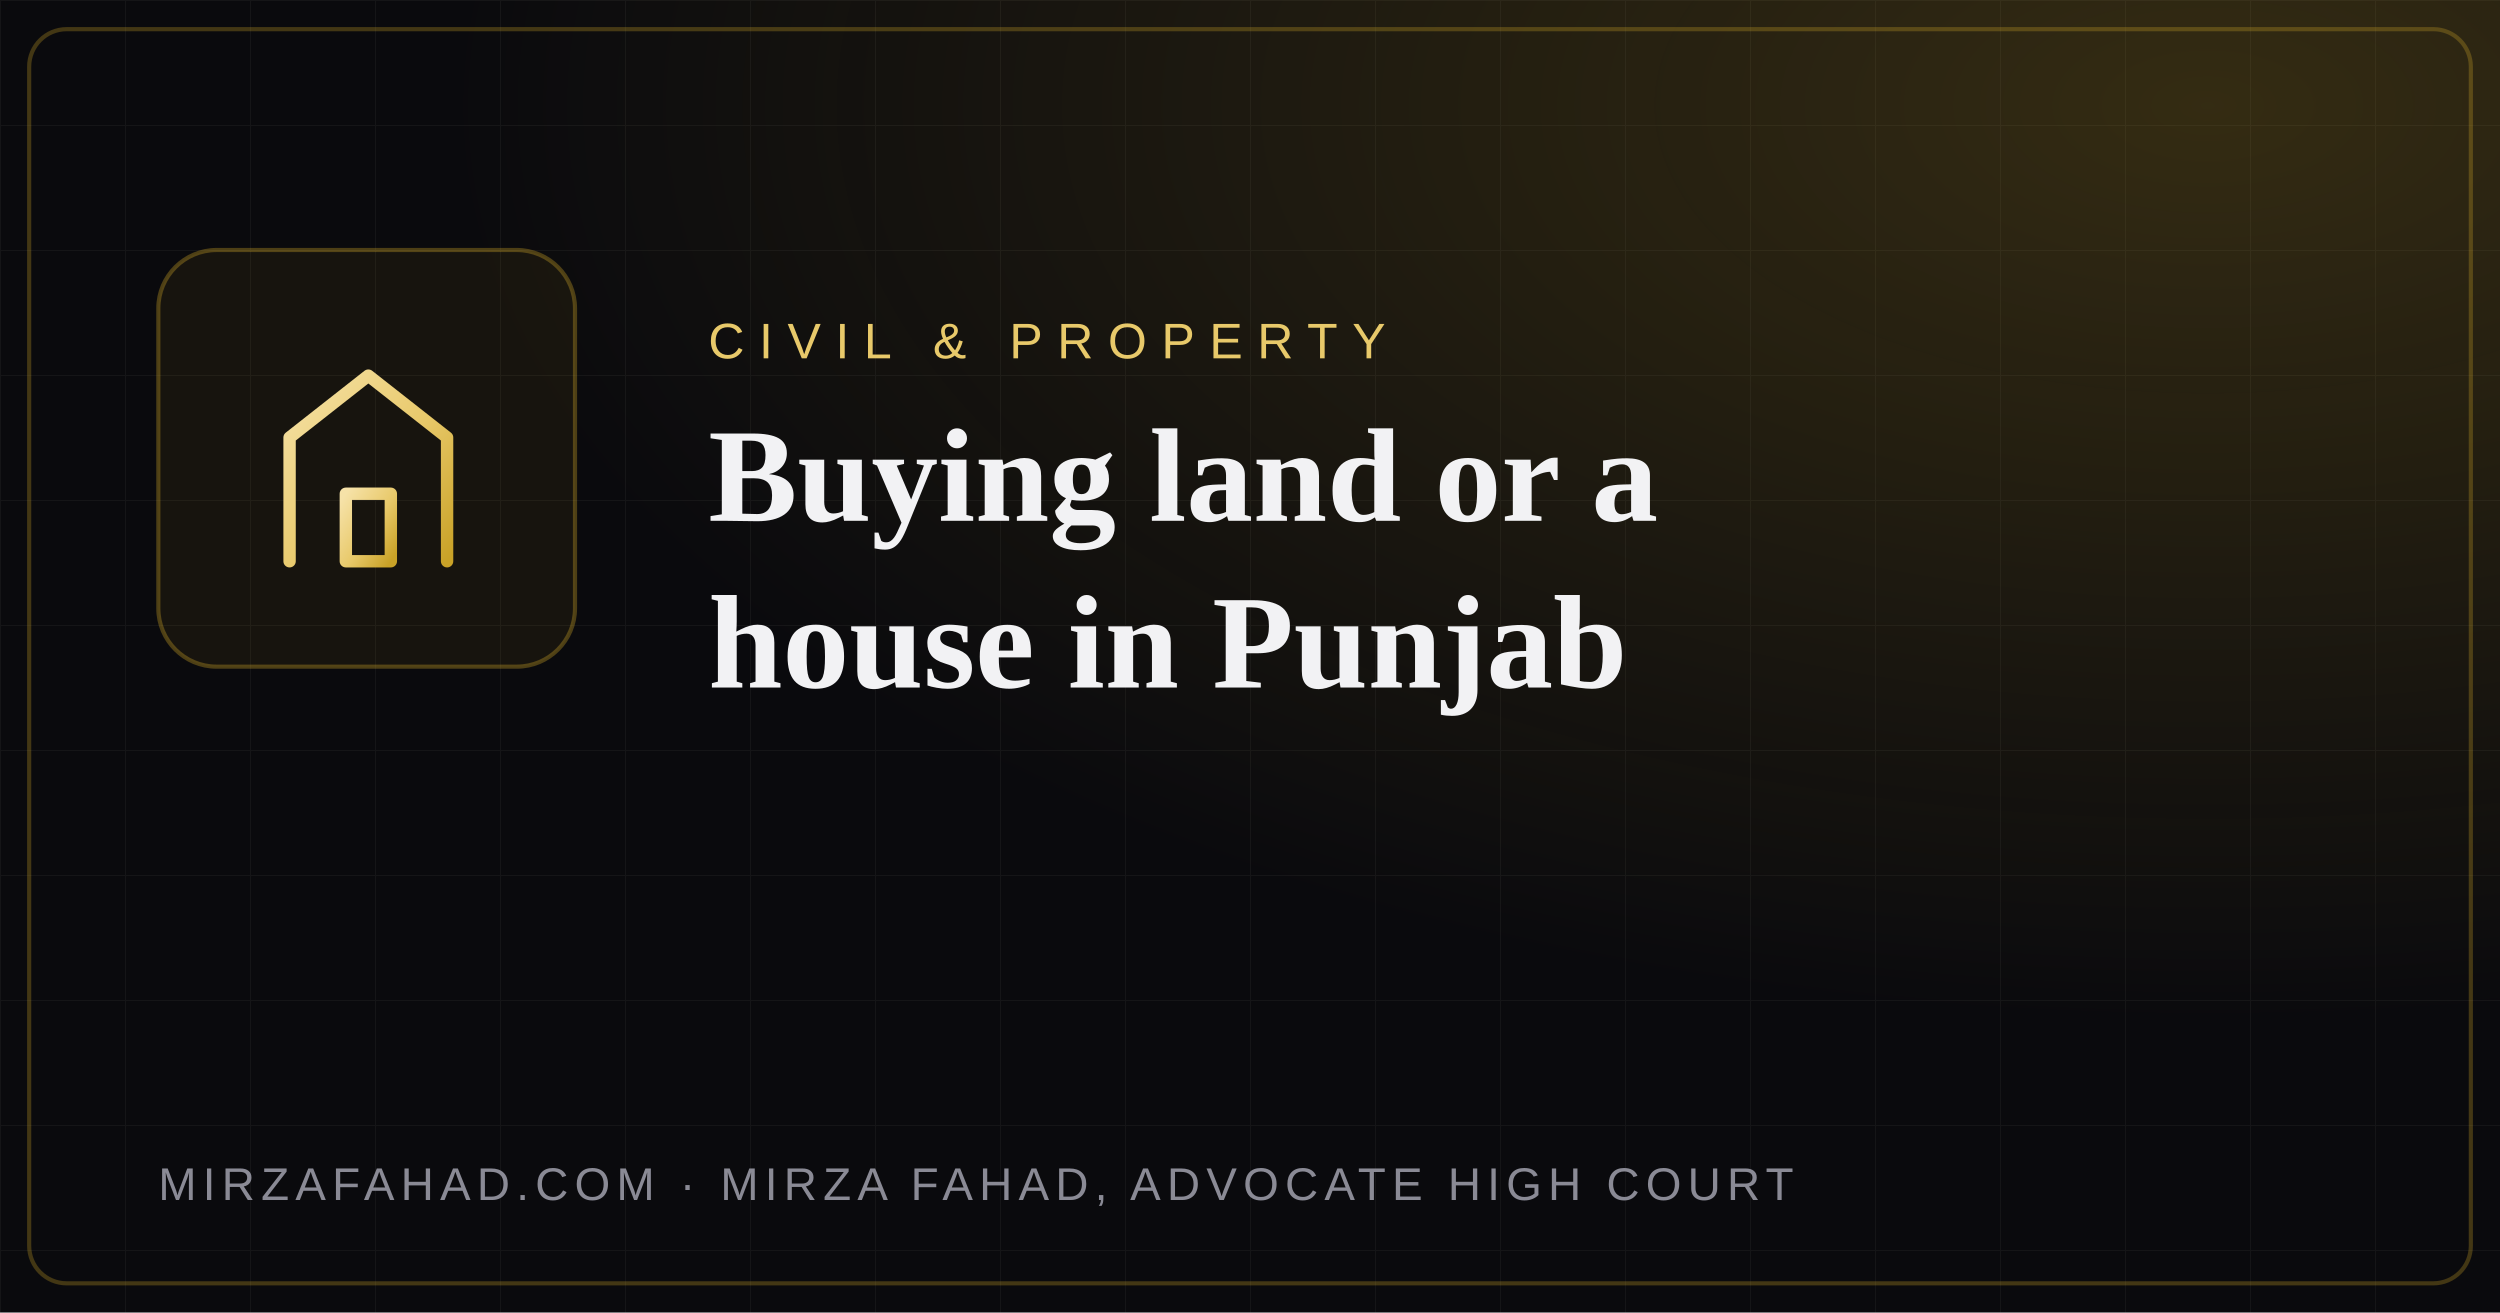
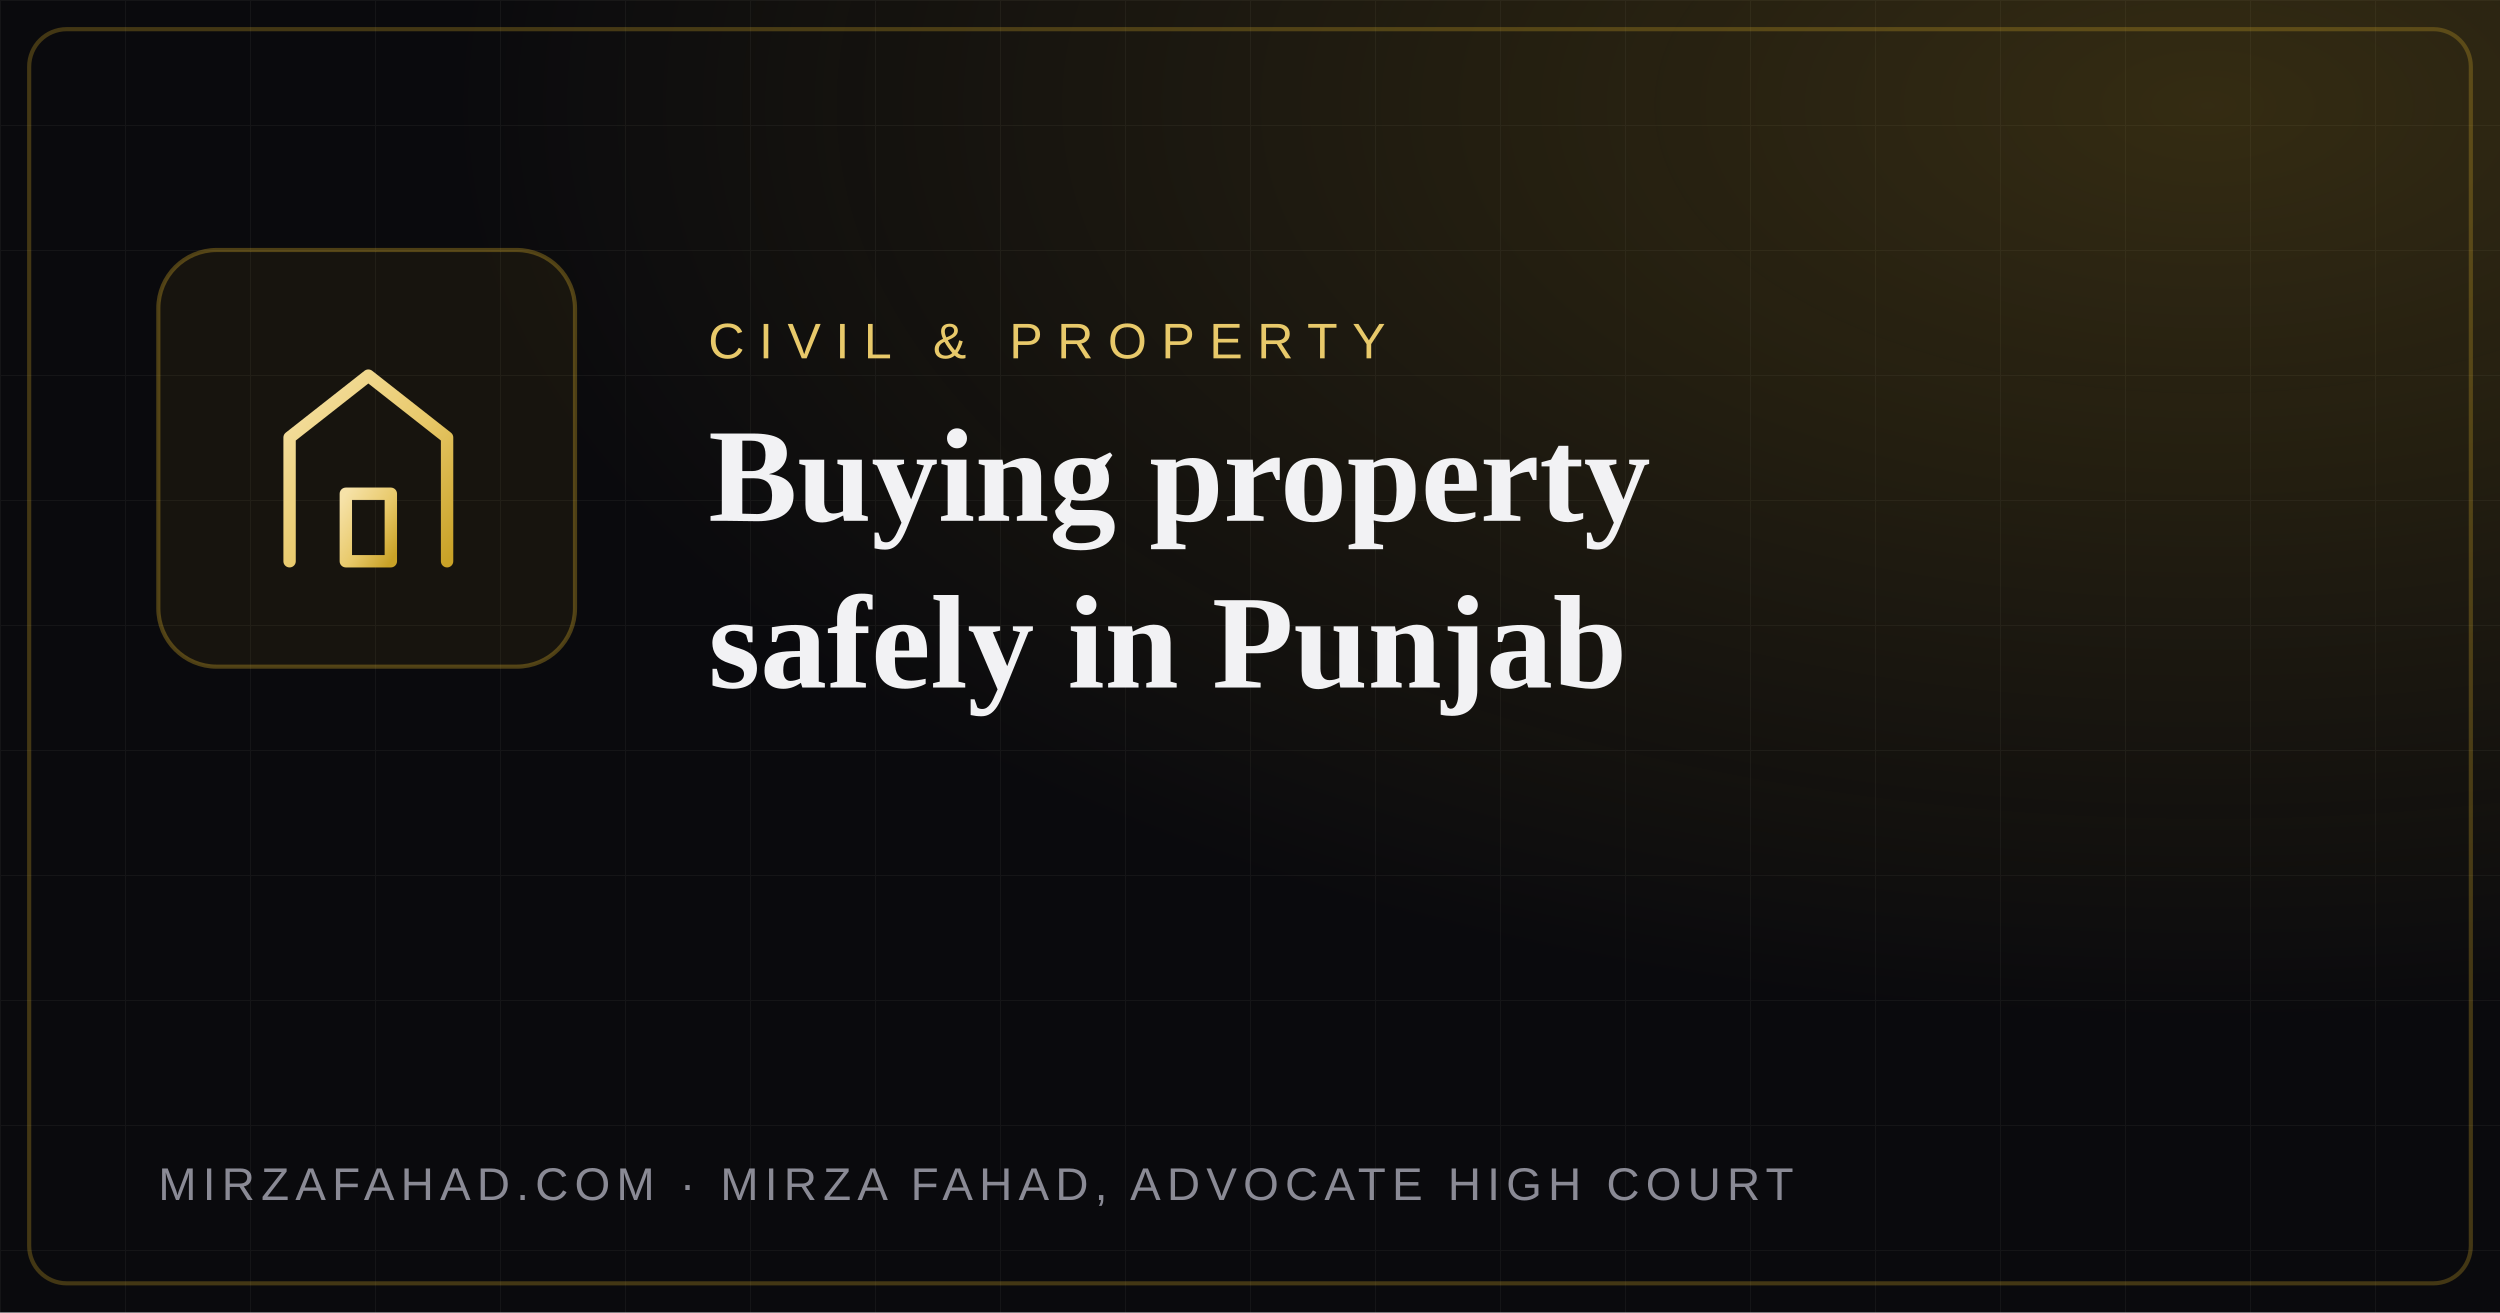
<svg xmlns="http://www.w3.org/2000/svg" viewBox="0 0 1200 630" font-family="Georgia, 'Times New Roman', serif">
  <defs>
    <linearGradient id="gold" x1="0" y1="0" x2="1" y2="1">
      <stop offset="0" stop-color="#f6e2a8" />
      <stop offset=".55" stop-color="#e8c96a" />
      <stop offset="1" stop-color="#c9a227" />
    </linearGradient>
    <radialGradient id="glow" cx="88%" cy="8%" r="70%">
      <stop offset="0" stop-color="#c9a227" stop-opacity=".22" />
      <stop offset="1" stop-color="#c9a227" stop-opacity="0" />
    </radialGradient>
    <pattern id="grid" width="60" height="60" patternUnits="userSpaceOnUse">
      <path d="M60 0H0v60" fill="none" stroke="#ffffff" stroke-opacity=".045" stroke-width="1" />
    </pattern>
  </defs>
  <rect width="1200" height="630" fill="#0a0a0d" />
  <rect width="1200" height="630" fill="url(#grid)" />
  <rect width="1200" height="630" fill="url(#glow)" />
  <rect x="14" y="14" width="1172" height="602" rx="18" fill="none" stroke="#c9a227" stroke-opacity=".3" stroke-width="2" />
  <rect x="76" y="120" width="200" height="200" rx="28" fill="#c9a227" fill-opacity=".07" stroke="#c9a227" stroke-opacity=".35" stroke-width="2" />
  <g transform="translate(112 156) scale(2.7)" fill="none" stroke="url(#gold)" stroke-width="2.2" stroke-linecap="round" stroke-linejoin="round">
    <path d="M6 42h36" />
    <path d="M10 42V20l14-11 14 11v22" />
    <rect x="20" y="30" width="8" height="12" />
    <path d="M15 24h4M29 24h4" opacity=".7" />
  </g>
  <text x="340" y="172" font-family="Verdana, Arial, sans-serif" font-size="24" letter-spacing="7" fill="#e8c96a">CIVIL &amp; PROPERTY</text>
-   <text x="340" y="250" font-size="64" font-weight="600" fill="#f2f2f4">Buying land or a</text>
-   <text x="340" y="330" font-size="64" font-weight="600" fill="#f2f2f4">house in Punjab</text>
+   <text x="340" y="250" font-size="64" font-weight="600" fill="#f2f2f4">Buying property</text>
+   <text x="340" y="330" font-size="64" font-weight="600" fill="#f2f2f4">safely in Punjab</text>
  <path d="M76 500h140" stroke="url(#gold)" stroke-width="3" />
  <text x="76" y="576" font-family="Verdana, Arial, sans-serif" font-size="22" letter-spacing="3" fill="#8a8a95">MIRZAFAHAD.COM · MIRZA FAHAD, ADVOCATE HIGH COURT</text>
</svg>
